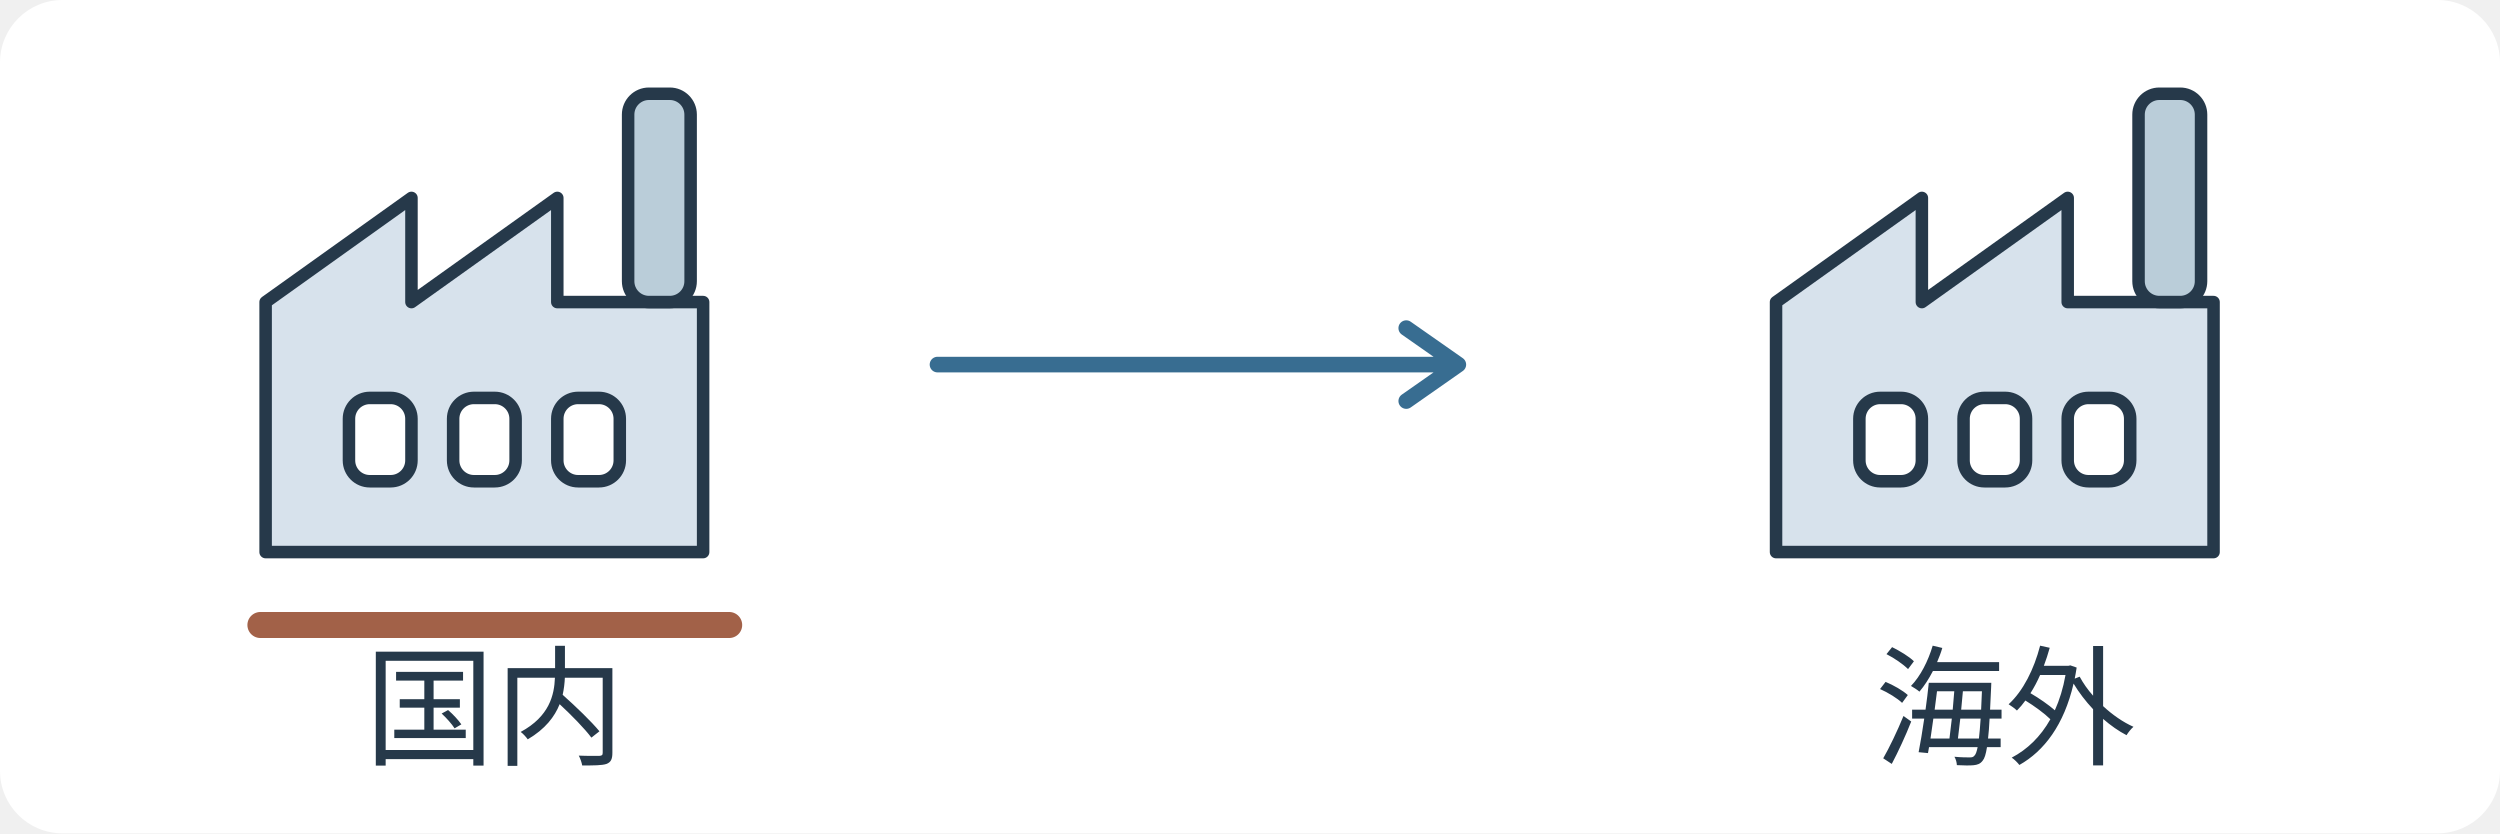
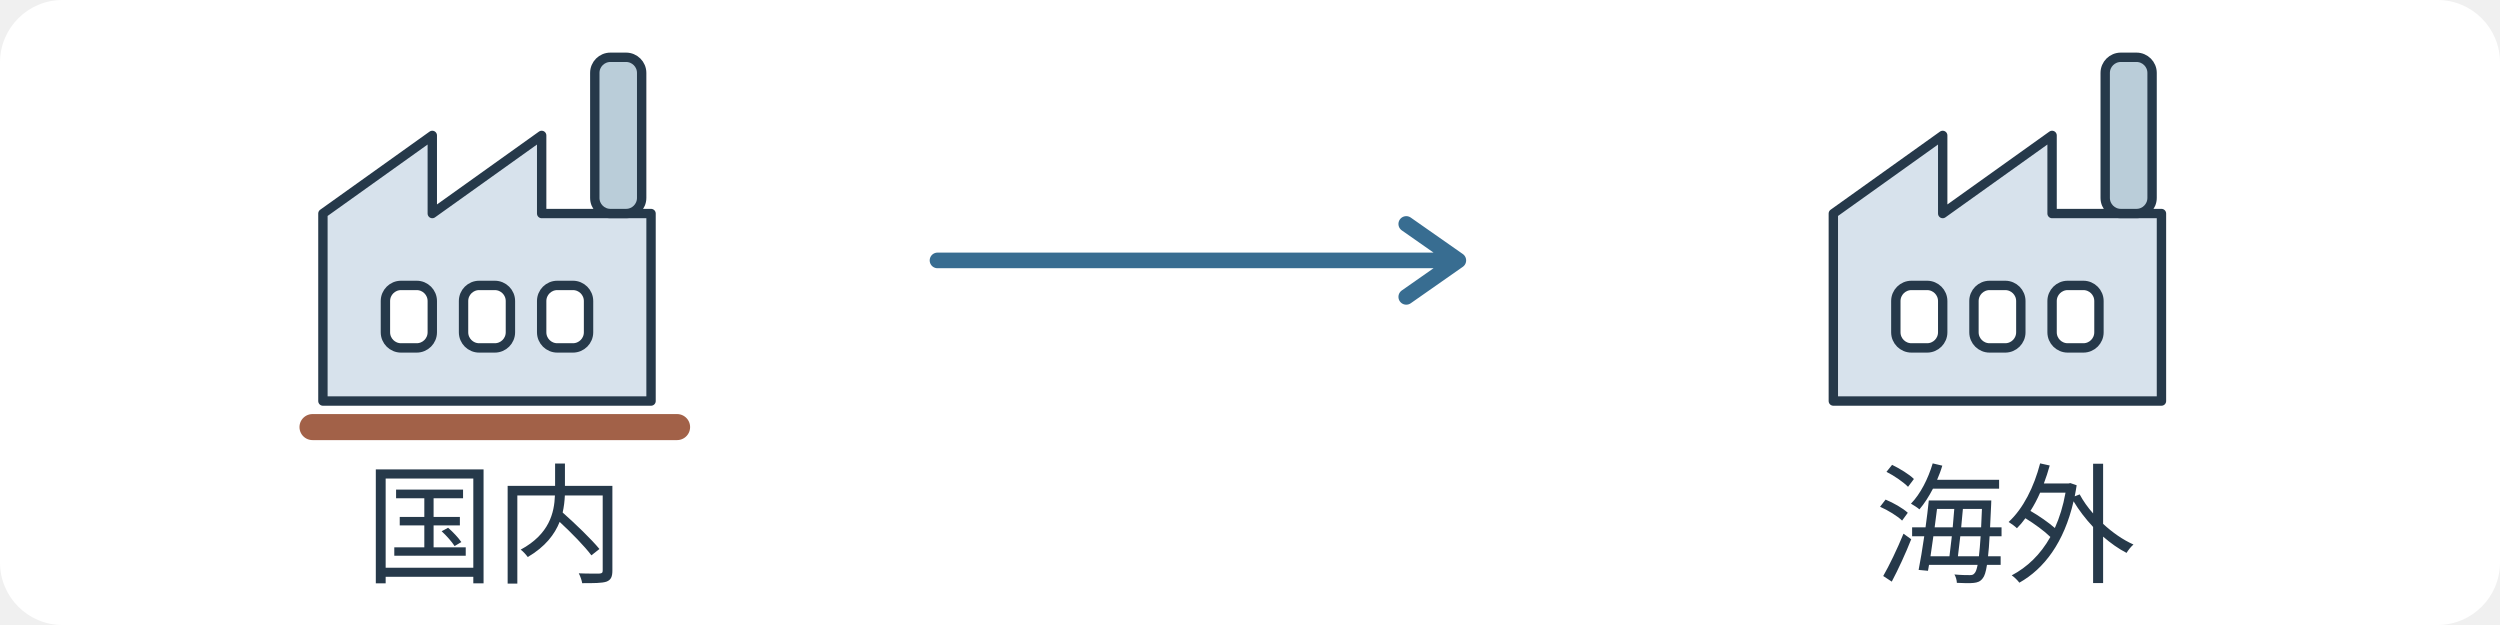
- <svg xmlns="http://www.w3.org/2000/svg" width="480" height="160" viewBox="0 0 480 160" role="img" aria-label="国内の工場の仕事が海外へ移り、国内側の工場が閉まる例。">
-   <rect width="480" height="160" rx="12" fill="#fff" />
+ <svg xmlns="http://www.w3.org/2000/svg" width="480" height="120" viewBox="0 0 480 120" role="img" aria-label="国内の工場の仕事が海外へ移り、国内側の工場が閉まる例。">
+   <rect width="480" height="120" rx="12" fill="#fff" />
  <g fill="#26394a" font-family="sans-serif">
-     <g transform="translate(95 70) scale(0.8)">
+     <g transform="translate(95 50) scale(0.6)">
      <path d="M-55 45V-15l35-25v25l35-25v25h35v60z" fill="#d7e2ec" stroke="#26394a" stroke-width="3" stroke-linecap="round" stroke-linejoin="round" />
      <rect x="32" y="-65" width="15" height="50" rx="5" fill="#bacdd9" stroke="#26394a" stroke-width="3" />
      <rect x="-35" y="8" width="15" height="20" rx="5" fill="#fff" stroke="#26394a" stroke-width="3" />
      <rect x="-10" y="8" width="15" height="20" rx="5" fill="#fff" stroke="#26394a" stroke-width="3" />
      <rect x="15" y="8" width="15" height="20" rx="5" fill="#fff" stroke="#26394a" stroke-width="3" />
    </g>
-     <g transform="translate(180 70) scale(1 1)">
+     <g transform="translate(180 50) scale(1 1)">
      <path d="M0 0h100m-10 -7l10 7-10 7" fill="none" stroke="#386d91" stroke-width="3" stroke-linecap="round" stroke-linejoin="round" />
    </g>
-     <g transform="translate(385 70) scale(0.8)">
+     <g transform="translate(385 50) scale(0.6)">
      <path d="M-55 45V-15l35-25v25l35-25v25h35v60z" fill="#d7e2ec" stroke="#26394a" stroke-width="3" stroke-linecap="round" stroke-linejoin="round" />
      <rect x="32" y="-65" width="15" height="50" rx="5" fill="#bacdd9" stroke="#26394a" stroke-width="3" />
      <rect x="-35" y="8" width="15" height="20" rx="5" fill="#fff" stroke="#26394a" stroke-width="3" />
      <rect x="-10" y="8" width="15" height="20" rx="5" fill="#fff" stroke="#26394a" stroke-width="3" />
      <rect x="15" y="8" width="15" height="20" rx="5" fill="#fff" stroke="#26394a" stroke-width="3" />
    </g>
-     <text x="95" y="145" font-size="25" text-anchor="middle">国内</text>
-     <text x="385" y="145" font-size="25" text-anchor="middle">海外</text>
-     <path d="M50 120H140" fill="none" stroke="#a26148" stroke-width="5" stroke-linecap="round" stroke-linejoin="round" />
+     <text x="95" y="110" font-size="25" text-anchor="middle">国内</text>
+     <text x="385" y="110" font-size="25" text-anchor="middle">海外</text>
+     <path d="M60 82H130" fill="none" stroke="#a26148" stroke-width="5" stroke-linecap="round" stroke-linejoin="round" />
  </g>
</svg>
